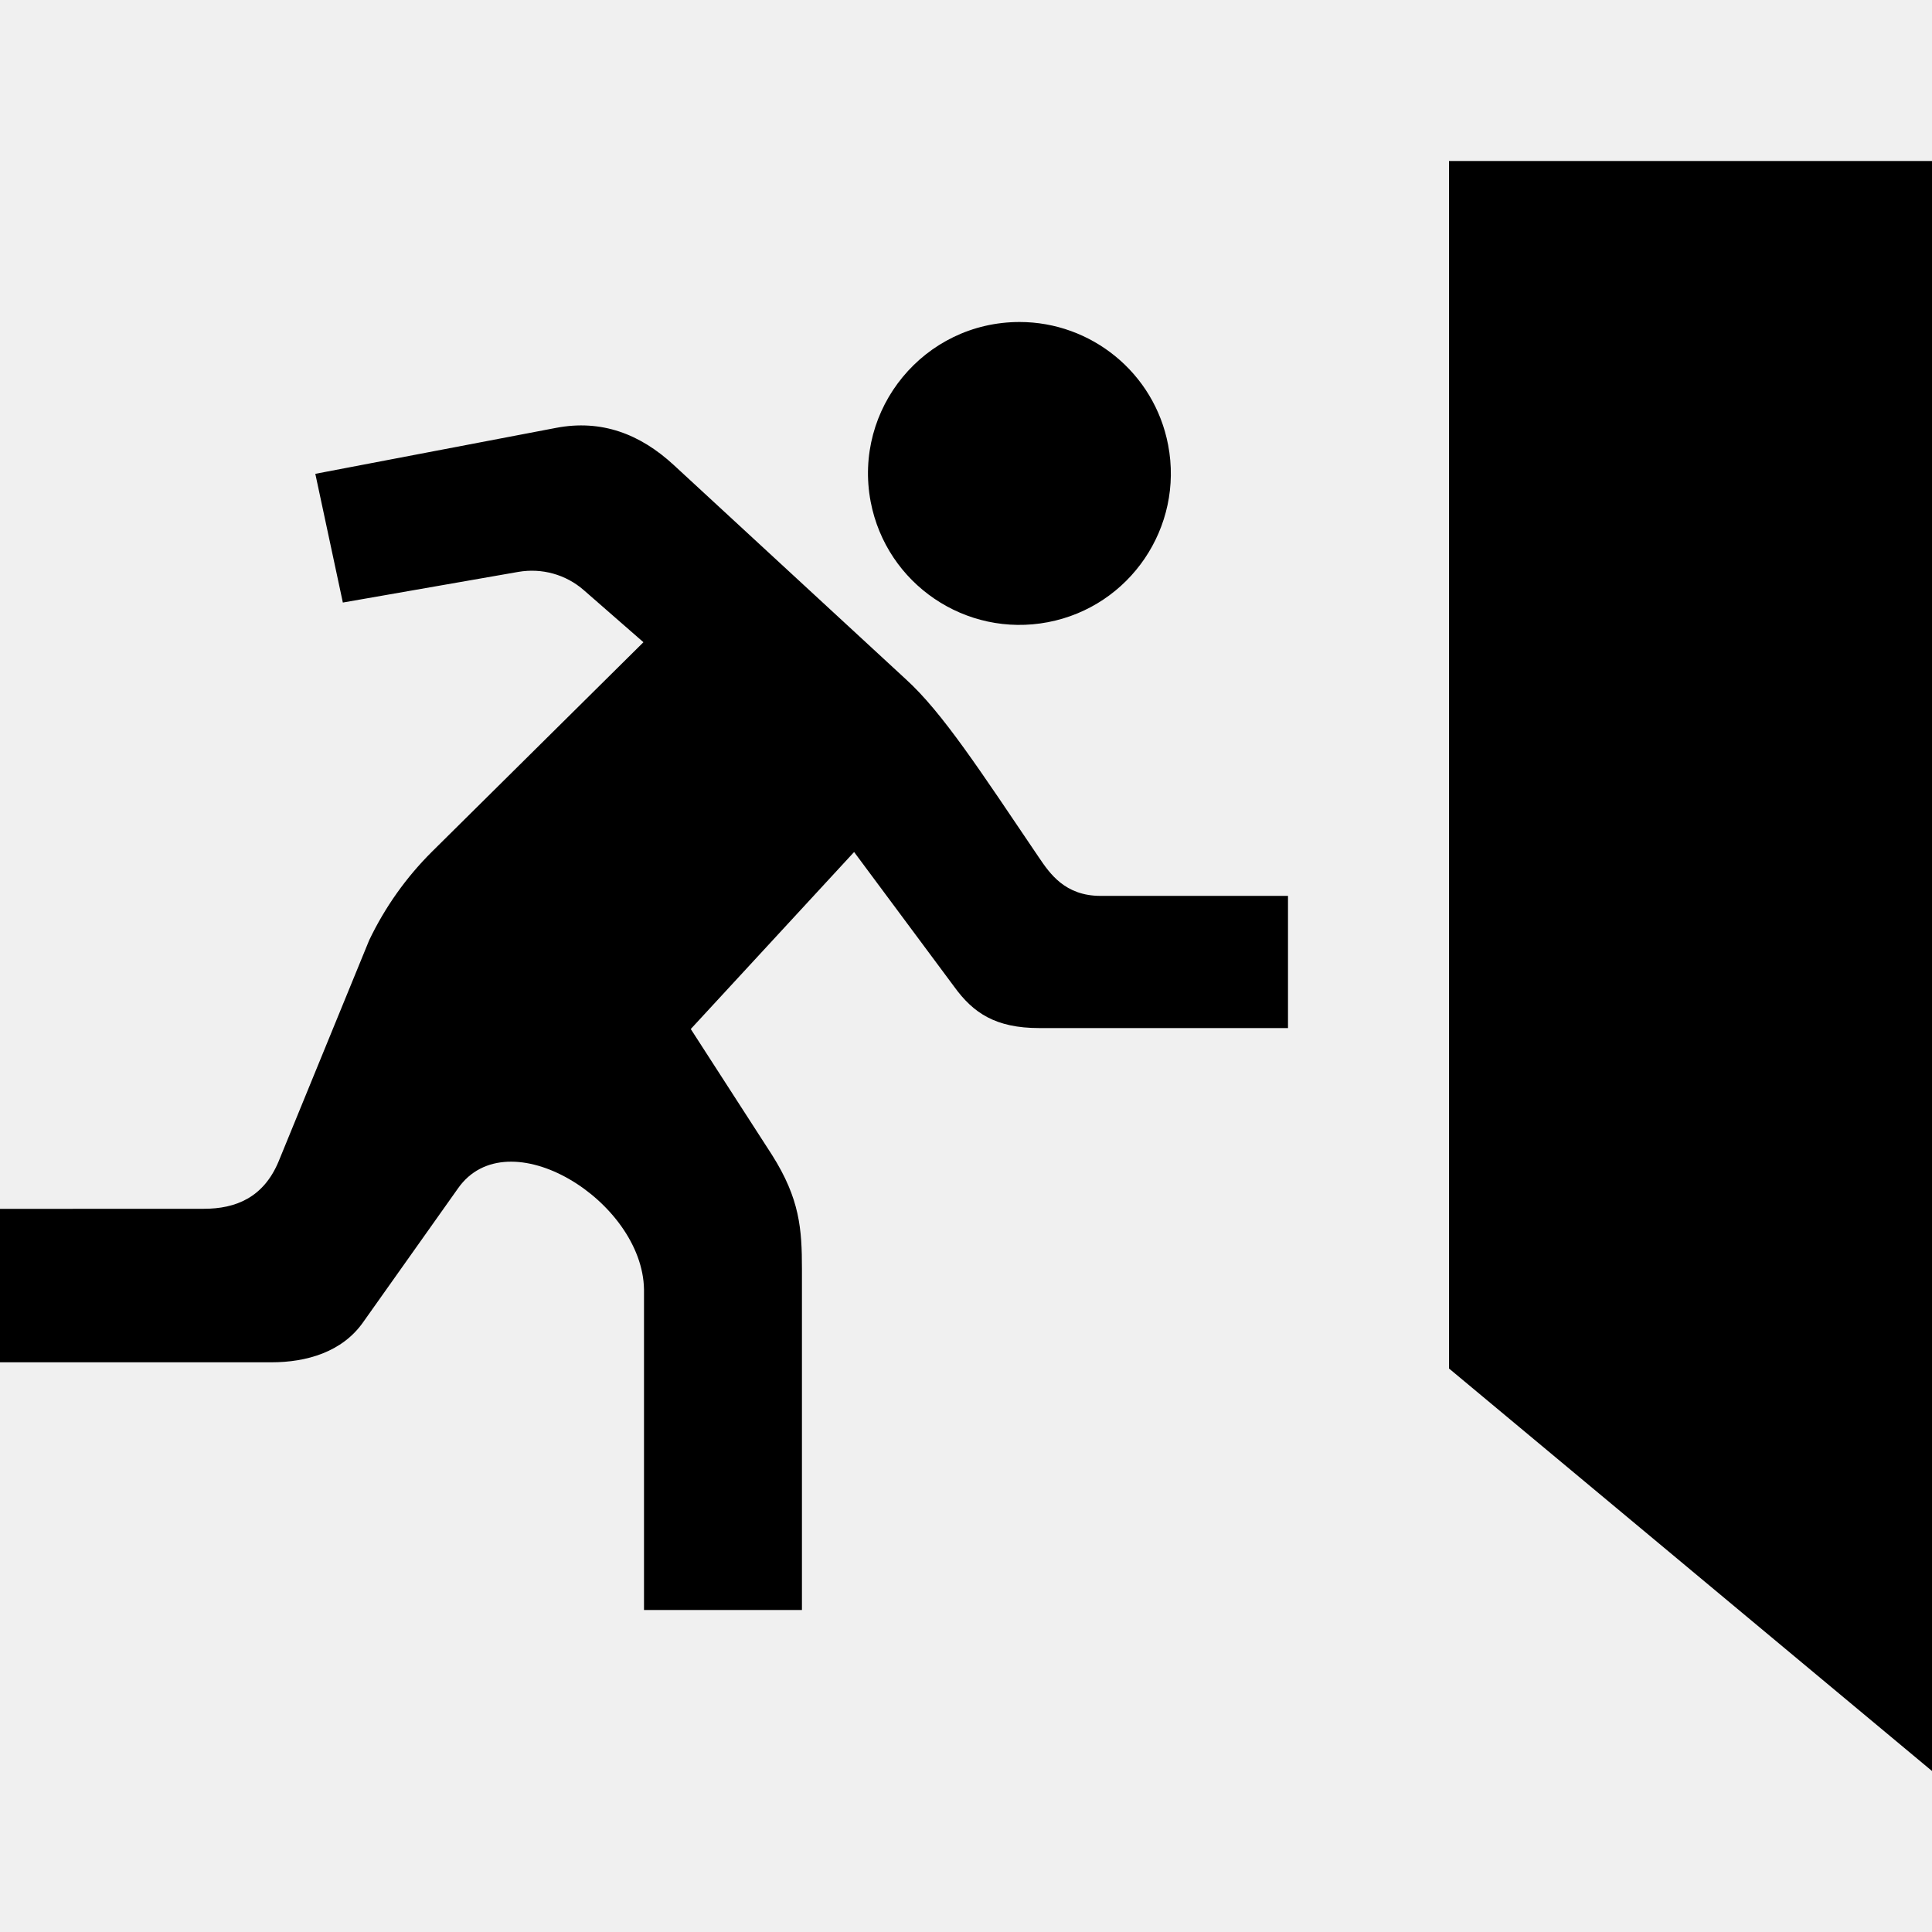
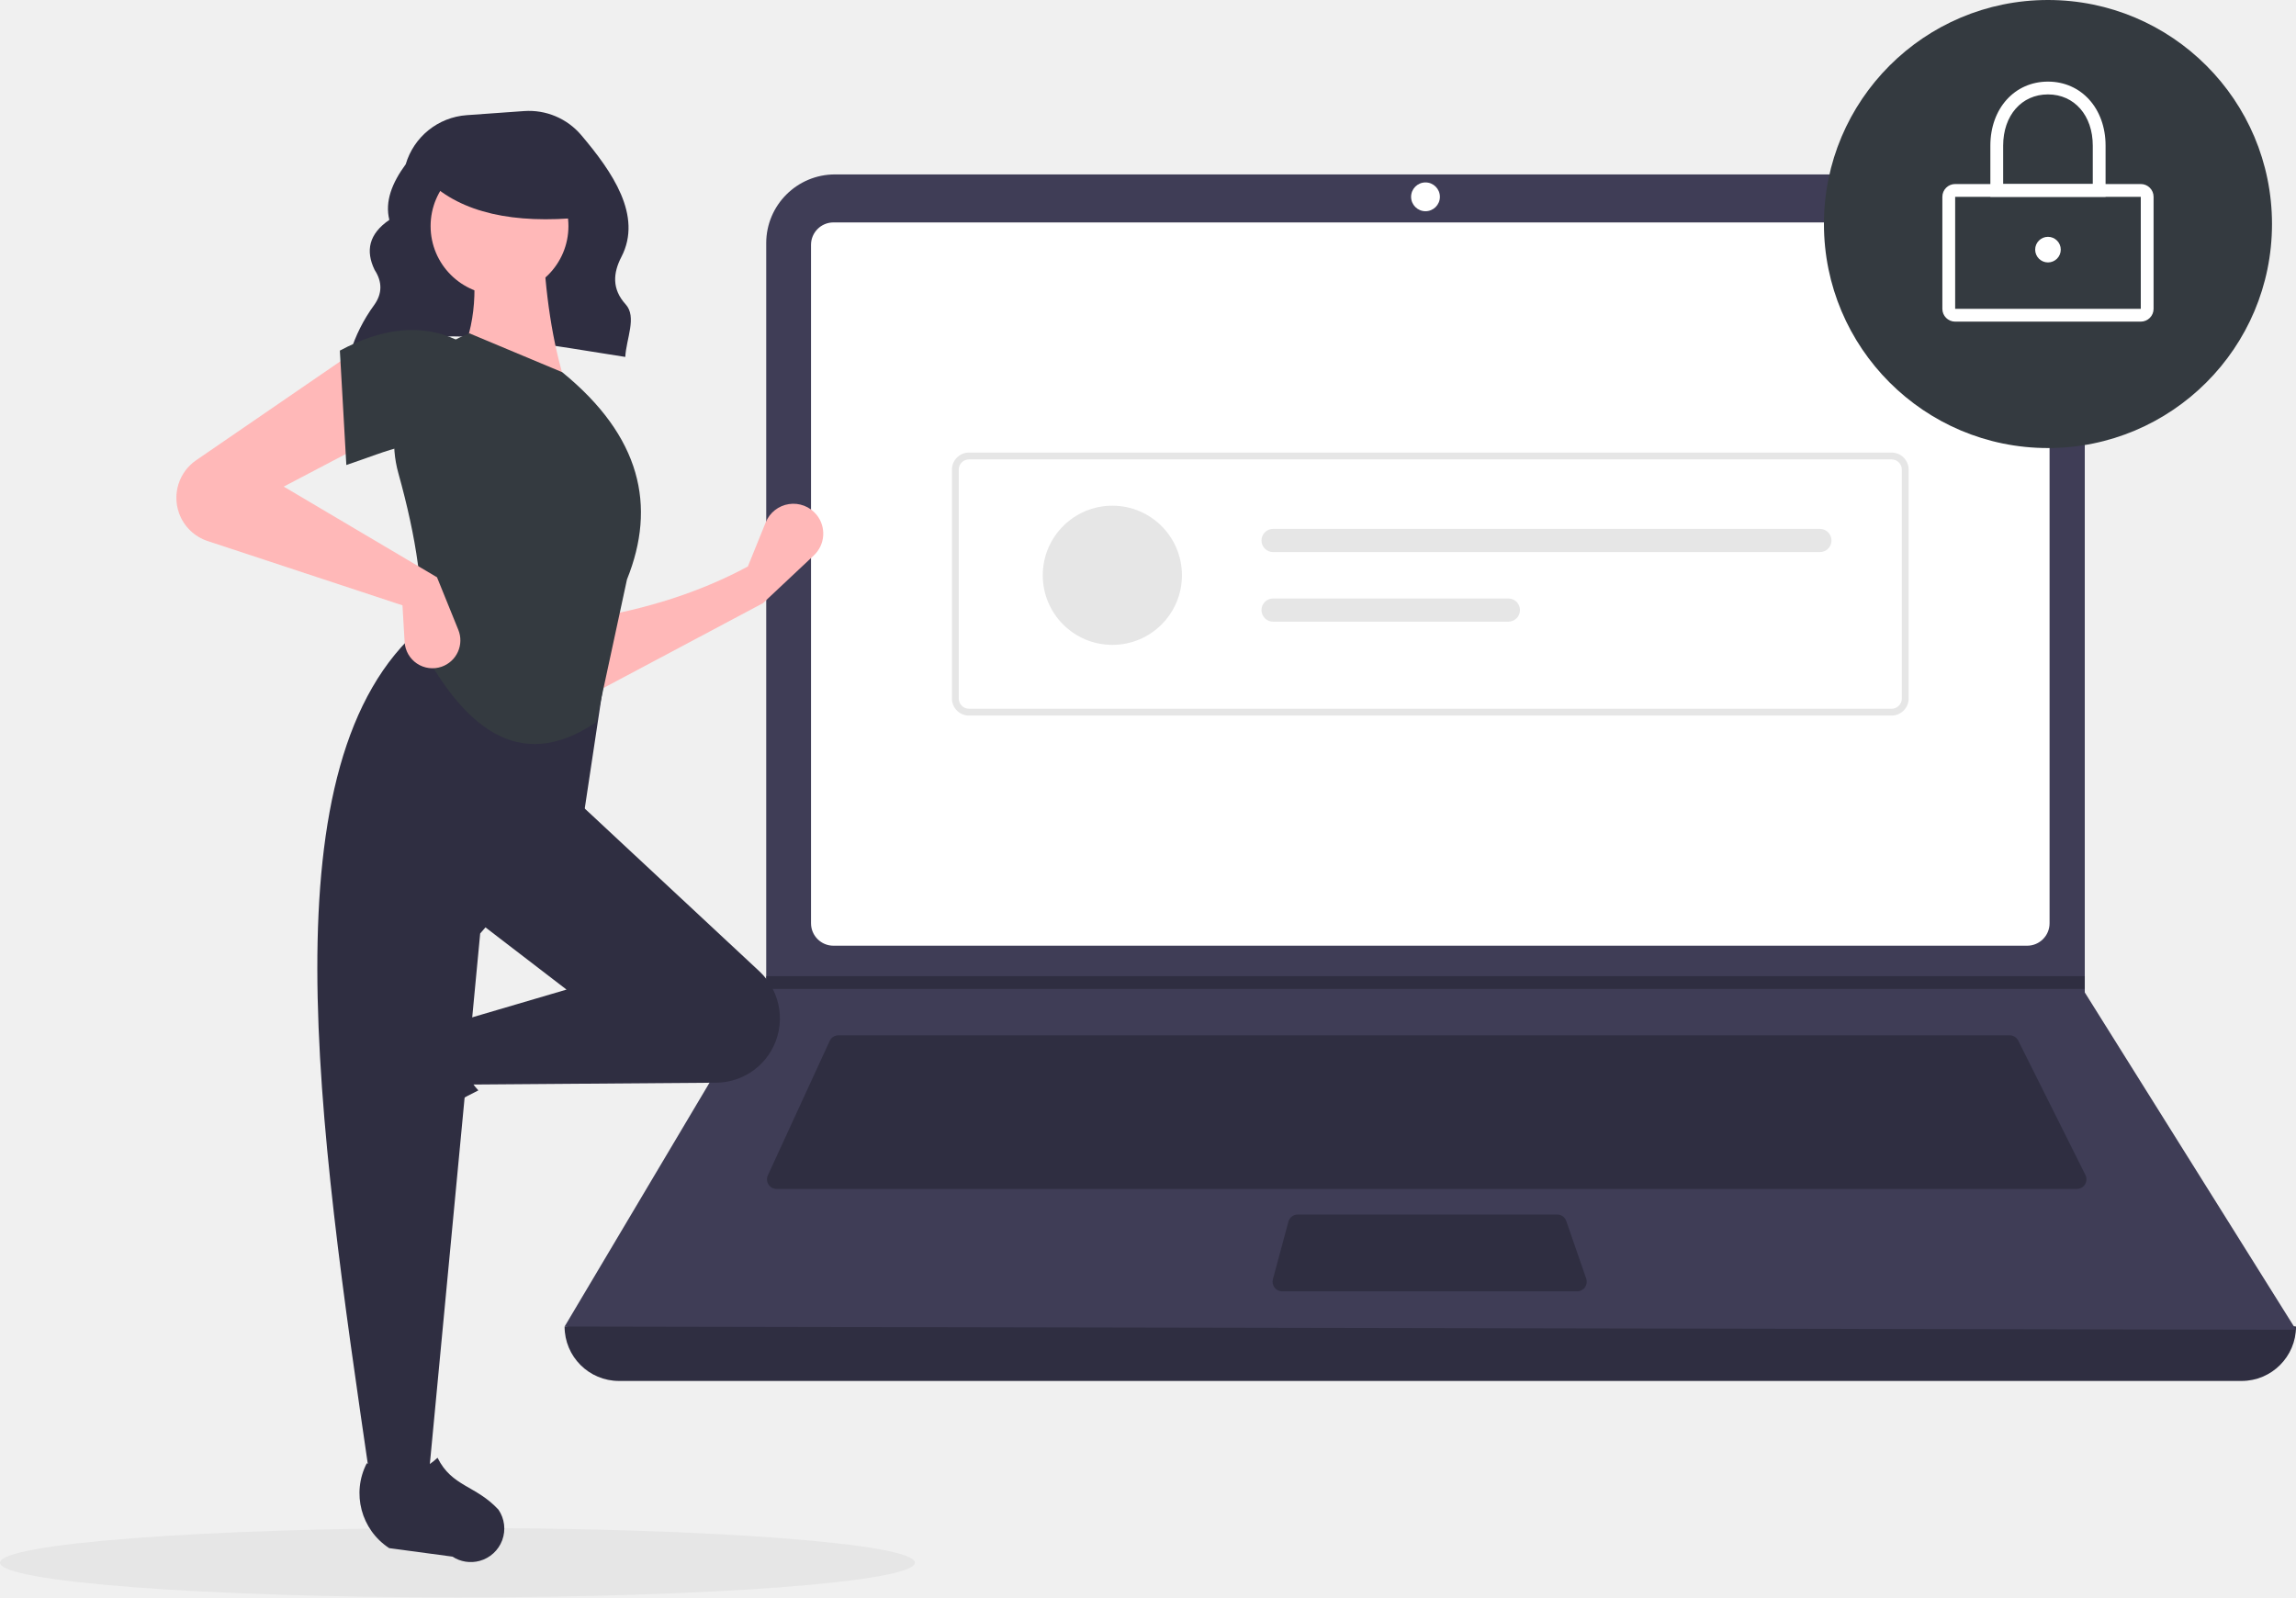
- <svg xmlns="http://www.w3.org/2000/svg" width="24" height="24" viewBox="0 0 24 24">
-   <path d="M16 12.771h-3.091c-.542 0-.82-.188-1.055-.513l-1.244-1.674-2.029 2.199 1.008 1.562c.347.548.373.922.373 1.42v4.235h-1.962v-3.981c-.016-1.1-1.695-2.143-2.313-1.253l-1.176 1.659c-.261.372-.706.498-1.139.498h-3.372v-1.906l2.532-.001c.397 0 .741-.14.928-.586l1.126-2.75c.196-.41.46-.782.782-1.102l2.625-2.6-.741-.647c-.223-.195-.521-.277-.812-.227l-2.181.381-.342-1.599 2.992-.571c.561-.107 1.042.075 1.461.462l2.882 2.66c.456.414.924 1.136 1.654 2.215.135.199.323.477.766.477h2.328v1.642zm-2.982-5.042c1.02-.195 1.688-1.182 1.493-2.201-.172-.901-.96-1.528-1.845-1.528-1.186 0-2.07 1.078-1.85 2.234.196 1.021 1.181 1.69 2.202 1.495zm4.982-5.729v15l6 5v-20h-6z" />
+ <svg xmlns="http://www.w3.org/2000/svg" data-name="Layer 1" width="793" height="551.732" viewBox="0 0 793 551.732">
+   <ellipse cx="158" cy="539.732" rx="158" ry="12" fill="#e6e6e6" />
+   <path d="M324.272,296.554c27.497-11.695,61.744-4.285,95.191.858.311-6.228,4.084-13.808.132-18.153-4.801-5.279-4.359-10.825-1.47-16.404,7.388-14.265-3.197-29.444-13.884-42.065a23.669,23.669,0,0,0-19.755-8.292l-19.797,1.414A23.709,23.709,0,0,0,343.635,230.859v0c-4.727,6.429-7.257,12.841-5.664,19.219-7.081,4.839-8.27,10.68-5.089,17.264,2.698,4.146,2.669,8.182-.123,12.106a55.891,55.891,0,0,0-8.31,16.506Z" transform="translate(-203.5 -174.1342)" fill="#2f2e41" />
+   <path d="M977.709,651.097H417.291A18.791,18.791,0,0,1,398.5,632.306h0q304.727-35.415,598,0h0A18.791,18.791,0,0,1,977.709,651.097Z" transform="translate(-203.5 -174.1342)" fill="#2f2e41" />
+   <path d="M996.5,633.412l-598-1.105,69.306-116.616.332-.553V258.131a23.752,23.752,0,0,1,23.754-23.754H899.792a23.752,23.752,0,0,1,23.754,23.754V516.906Z" transform="translate(-203.5 -174.1342)" fill="#3f3d56" />
+   <path d="M491.35,250.957a7.746,7.746,0,0,0-7.738,7.738V493.031a7.747,7.747,0,0,0,7.738,7.738H903.65a7.747,7.747,0,0,0,7.738-7.738V258.694a7.747,7.747,0,0,0-7.738-7.738Z" transform="translate(-203.5 -174.1342)" fill="#fff" />
+   <path d="M493.078,531.718a3.325,3.325,0,0,0-3.013,1.93l-21.355,46.425a3.316,3.316,0,0,0,3.012,4.702H920.814a3.316,3.316,0,0,0,2.965-4.799L900.567,533.551a3.299,3.299,0,0,0-2.965-1.833Z" transform="translate(-203.5 -174.1342)" fill="#2f2e41" />
+   <circle cx="492.342" cy="67.98" r="4.974" fill="#fff" />
+   <path d="M651.7,593.619a3.321,3.321,0,0,0-3.202,2.454l-5.357,19.896a3.316,3.316,0,0,0,3.202,4.179h101.874a3.315,3.315,0,0,0,3.133-4.401l-6.887-19.896a3.318,3.318,0,0,0-3.134-2.231Z" transform="translate(-203.5 -174.1342)" fill="#2f2e41" />
+   <polygon points="720.046 337.135 720.046 341.556 264.306 341.556 264.649 341.004 264.649 337.135 720.046 337.135" fill="#2f2e41" />
+   <circle cx="707.335" cy="77.375" r="77.375" fill="#343a40" />
+   <path d="M942.89,285.223H878.779a4.426,4.426,0,0,1-4.421-4.421V242.114a4.426,4.426,0,0,1,4.421-4.421H942.89a4.426,4.426,0,0,1,4.421,4.421v38.688A4.426,4.426,0,0,1,942.89,285.223Zm-64.111-43.109v38.688h64.114L942.89,242.114Z" transform="translate(-203.5 -174.1342)" fill="#fff" />
+   <path d="M930.731,242.114h-39.793V224.428c0-12.81,8.368-22.107,19.896-22.107s19.896,9.297,19.896,22.107Zm-35.372-4.421h30.95V224.428c0-10.413-6.363-17.686-15.475-17.686s-15.475,7.273-15.475,17.686Z" transform="translate(-203.5 -174.1342)" fill="#fff" />
+   <circle cx="707.335" cy="86.218" r="4.421" fill="#fff" />
+   <path d="M856.82,421.284H538.18a5.908,5.908,0,0,1-5.901-5.901V336.342a5.908,5.908,0,0,1,5.901-5.901H856.82a5.908,5.908,0,0,1,5.901,5.901V415.383A5.908,5.908,0,0,1,856.82,421.284Zm-318.64-88.482a3.544,3.544,0,0,0-3.54,3.54V415.383a3.544,3.544,0,0,0,3.54,3.54H856.82a3.544,3.544,0,0,0,3.54-3.54V336.342a3.544,3.544,0,0,0-3.54-3.54Z" transform="translate(-203.5 -174.1342)" fill="#e6e6e6" />
+   <circle cx="384.19" cy="198.695" r="24.036" fill="#e6e6e6" />
+   <path d="M643.203,356.805a4.006,4.006,0,1,0,0,8.012H832.061a4.006,4.006,0,0,0,0-8.012Z" transform="translate(-203.5 -174.1342)" fill="#e6e6e6" />
+   <path d="M643.203,380.842a4.006,4.006,0,1,0,0,8.012H724.469a4.006,4.006,0,1,0,0-8.012Z" transform="translate(-203.5 -174.1342)" fill="#e6e6e6" />
+   <path d="M467.022,382.462,408.119,413.778l-.746-26.096c19.226-3.209,37.517-8.797,54.429-17.895l6.16-15.22a10.318,10.318,0,0,1,17.536-2.678l0,0a10.318,10.318,0,0,1-.908,14.069Z" transform="translate(-203.5 -174.1342)" fill="#ffb8b8" />
+   <path d="M323.098,563.267v0a11.574,11.574,0,0,1,1.469-9.363l12.939-19.858a22.612,22.612,0,0,1,29.335-7.739h0c-5.438,9.256-4.68,17.377,1.878,24.434a117.631,117.631,0,0,0-27.936,19.045A11.574,11.574,0,0,1,323.098,563.267Z" transform="translate(-203.5 -174.1342)" fill="#2f2e41" />
+   <path d="M469.705,537.303l0,0a22.203,22.203,0,0,1-18.871,10.779l-85.96.651-3.728-21.623,38.026-11.184-32.061-24.605L402.154,450.313l63.65,59.324A22.203,22.203,0,0,1,469.705,537.303Z" transform="translate(-203.5 -174.1342)" fill="#2f2e41" />
+   <path d="M351.453,685.179H331.321c-18.075-123.898-36.474-248.142,17.895-294.515l64.122,10.439L405.136,455.532l-35.789,41.008Z" transform="translate(-203.5 -174.1342)" fill="#2f2e41" />
+   <path d="M369.149,713.246h0a11.574,11.574,0,0,1-9.363-1.469l-21.859-2.938a22.612,22.612,0,0,1-7.741-29.335v0c9.257,5.437,17.377,4.679,24.434-1.879,4.986,10.067,13.201,9.453,21.047,17.935A11.574,11.574,0,0,1,369.149,713.246Z" transform="translate(-203.5 -174.1342)" fill="#2f2e41" />
+   <path d="M399.172,307.902l-37.28-8.947c6.192-12.674,6.702-26.776,3.728-41.754l25.351-.746C391.764,275.08,394.167,292.481,399.172,307.902Z" transform="translate(-203.5 -174.1342)" fill="#ffb8b8" />
+   <path d="M409.418,423.552c-27.139,18.493-46.314.633-60.947-26.923,2.033-16.862-1.259-37.041-7.357-58.966a40.138,40.138,0,0,1,24.506-48.401h0l32.061,13.421c27.224,22.19,32.582,46.227,22.368,71.578Z" transform="translate(-203.5 -174.1342)" fill="#343a40" />
+   <path d="M331.321,326.542,301.497,342.2l52.938,31.316,7.366,18.17a9.637,9.637,0,0,1-5.789,12.731h0a9.637,9.637,0,0,1-12.762-8.544l-.745-12.663-67.284-22.204a15.733,15.733,0,0,1-9.873-9.611v0a15.733,15.733,0,0,1,5.903-18.303l54.105-37.118Z" transform="translate(-203.5 -174.1342)" fill="#ffb8b8" />
+   <path d="M361.146,329.524c-12.439-5.451-23.749.47-38.026,5.219l-2.237-39.517c14.176-7.556,27.692-9.593,40.263-3.728Z" transform="translate(-203.5 -174.1342)" fill="#343a40" />
+   <circle cx="172.525" cy="78.093" r="23.802" fill="#ffb8b8" />
+   <path d="M404.5,249.224c-23.566,2.308-41.523-1.546-53-12.52v-8.838h51Z" transform="translate(-203.5 -174.1342)" fill="#2f2e41" />
</svg>
